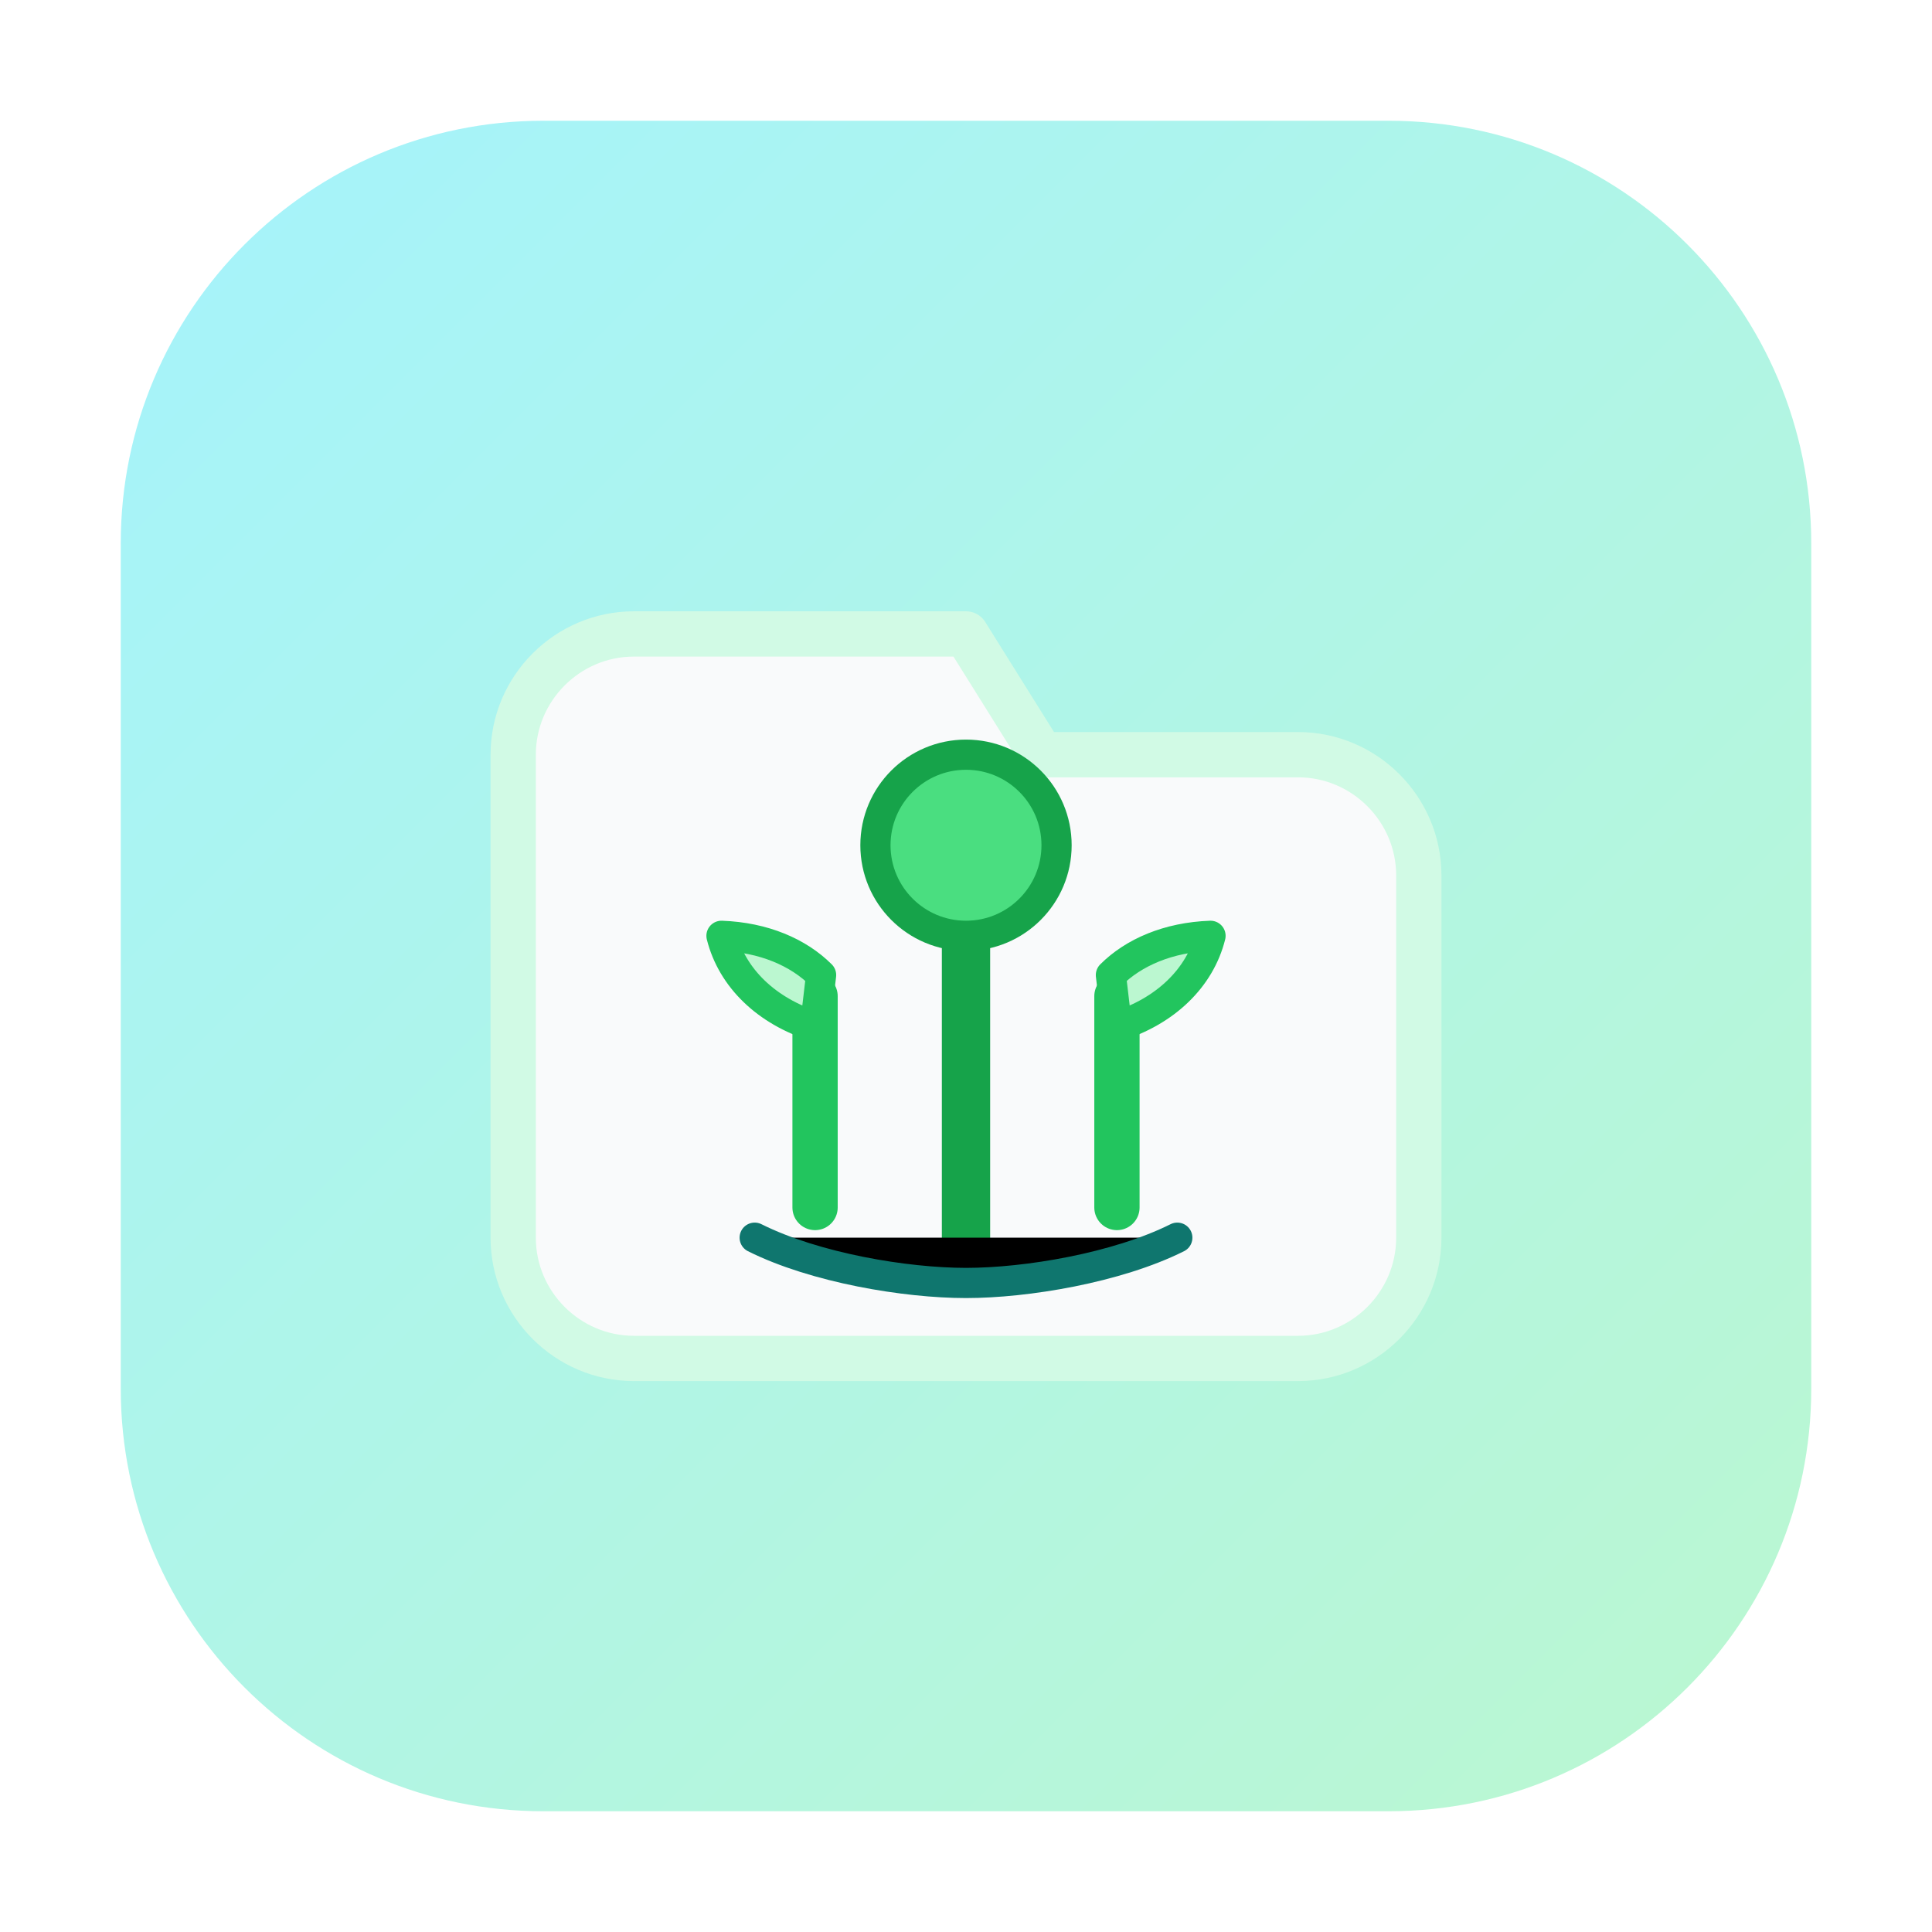
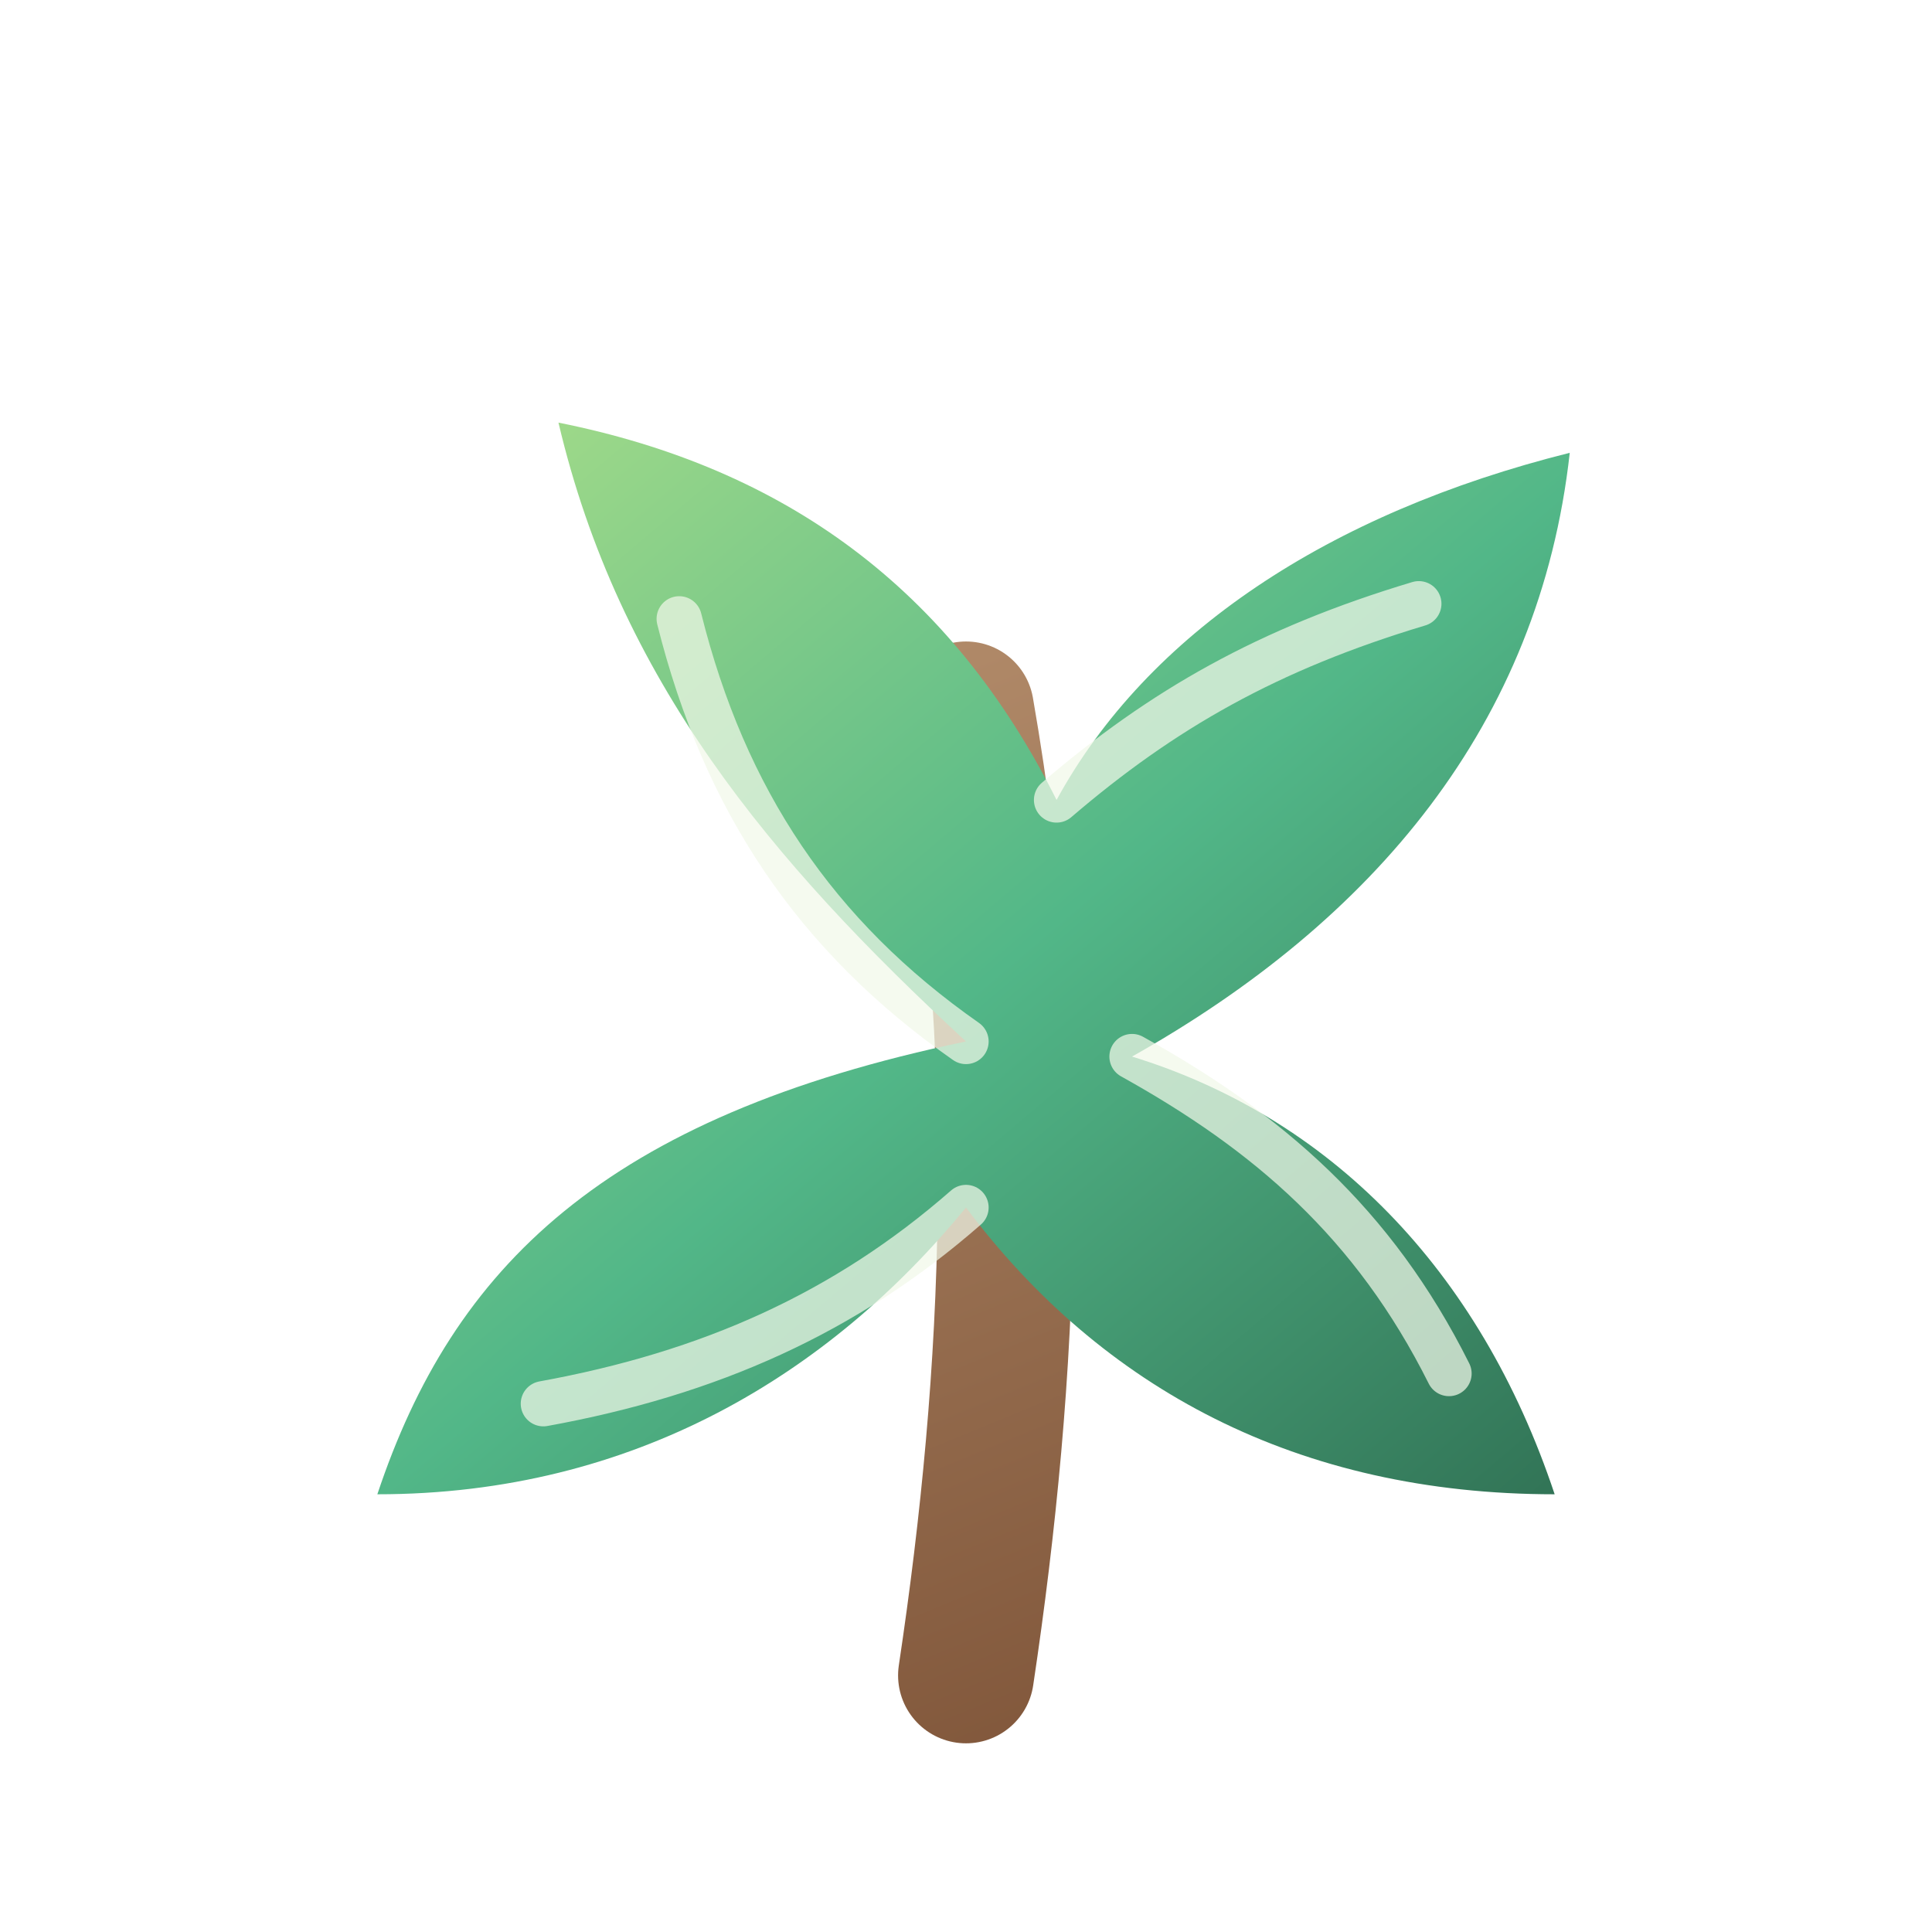
- <svg xmlns="http://www.w3.org/2000/svg" width="128" height="128" viewBox="0 0 128 128">
+ <svg xmlns="http://www.w3.org/2000/svg" width="128" height="128" viewBox="0 0 128 128" role="img" aria-label="GroveTab logo">
  <defs>
-     <linearGradient id="grove-main-bg" x1="0%" y1="0%" x2="100%" y2="100%">
-       <stop offset="0%" stop-color="#A5F3FC" />
-       <stop offset="100%" stop-color="#BBF7D0" />
+     <linearGradient id="leaf" x1="26" y1="16" x2="104" y2="108" gradientUnits="userSpaceOnUse">
+       <stop offset="0" stop-color="#B7E48A" />
+       <stop offset="0.52" stop-color="#52B788" />
+       <stop offset="1" stop-color="#2D6A4F" />
+     </linearGradient>
+     <linearGradient id="trunk" x1="50" y1="48" x2="78" y2="116" gradientUnits="userSpaceOnUse">
+       <stop offset="0" stop-color="#B08968" />
+       <stop offset="1" stop-color="#7F5539" />
    </linearGradient>
  </defs>
-   <rect x="8" y="8" width="112" height="112" rx="28" fill="url(#grove-main-bg)" />
-   <path d="M34 50C34 45.6 37.6 42 42 42H64L69 50H86C90.4 50 94 53.6 94 58V82C94 86.4 90.4 90 86 90H42C37.6 90 34 86.4 34 82V50Z" fill="#F9FAFB" stroke="#D1FAE5" stroke-width="3" stroke-linejoin="round" />
-   <path d="M54 80V66" stroke="#22C55E" stroke-width="3" stroke-linecap="round" />
-   <path d="M54 68        C50.8 67.0 48.5 64.8 47.8 62.0        C50.6 62.1 52.9 63.1 54.4 64.6Z" fill="#BBF7D0" stroke="#22C55E" stroke-width="2" stroke-linejoin="round" />
-   <path d="M64 82V60" stroke="#16A34A" stroke-width="3.2" stroke-linecap="round" />
-   <circle cx="64" cy="56" r="6" fill="#4ADE80" stroke="#16A34A" stroke-width="2" />
-   <path d="M74 80V66" stroke="#22C55E" stroke-width="3" stroke-linecap="round" />
-   <path d="M74 68        C77.2 67.0 79.5 64.8 80.2 62.0        C77.4 62.1 75.1 63.1 73.6 64.6Z" fill="#BBF7D0" stroke="#22C55E" stroke-width="2" stroke-linejoin="round" />
-   <path d="M50 82C54 84 60 85 64 85C68 85 74 84 78 82" stroke="#0F766E" stroke-width="2" stroke-linecap="round" />
+   <path d="M64 111C67 91 68 70 64 47" fill="none" stroke="url(#trunk)" stroke-width="9" stroke-linecap="round" />
+   <path d="M64 69C51 57 41 45 37 28C52 31 63 39 70 53C76 42 88 34 104 30C102 48 91 61 75 70C88 74 98 84 103 99C86 99 73 92 64 80C55 91 42 99 25 99C30 84 40 74 64 69Z" fill="url(#leaf)" />
+   <path d="M64 69C54 62 48 53 45 41M70 53C77 47 84 43 94 40M64 80C56 87 47 91 36 93M75 70C84 75 91 81 96 91" fill="none" stroke="#F1F8E9" stroke-opacity="0.72" stroke-width="3" stroke-linecap="round" />
</svg>
